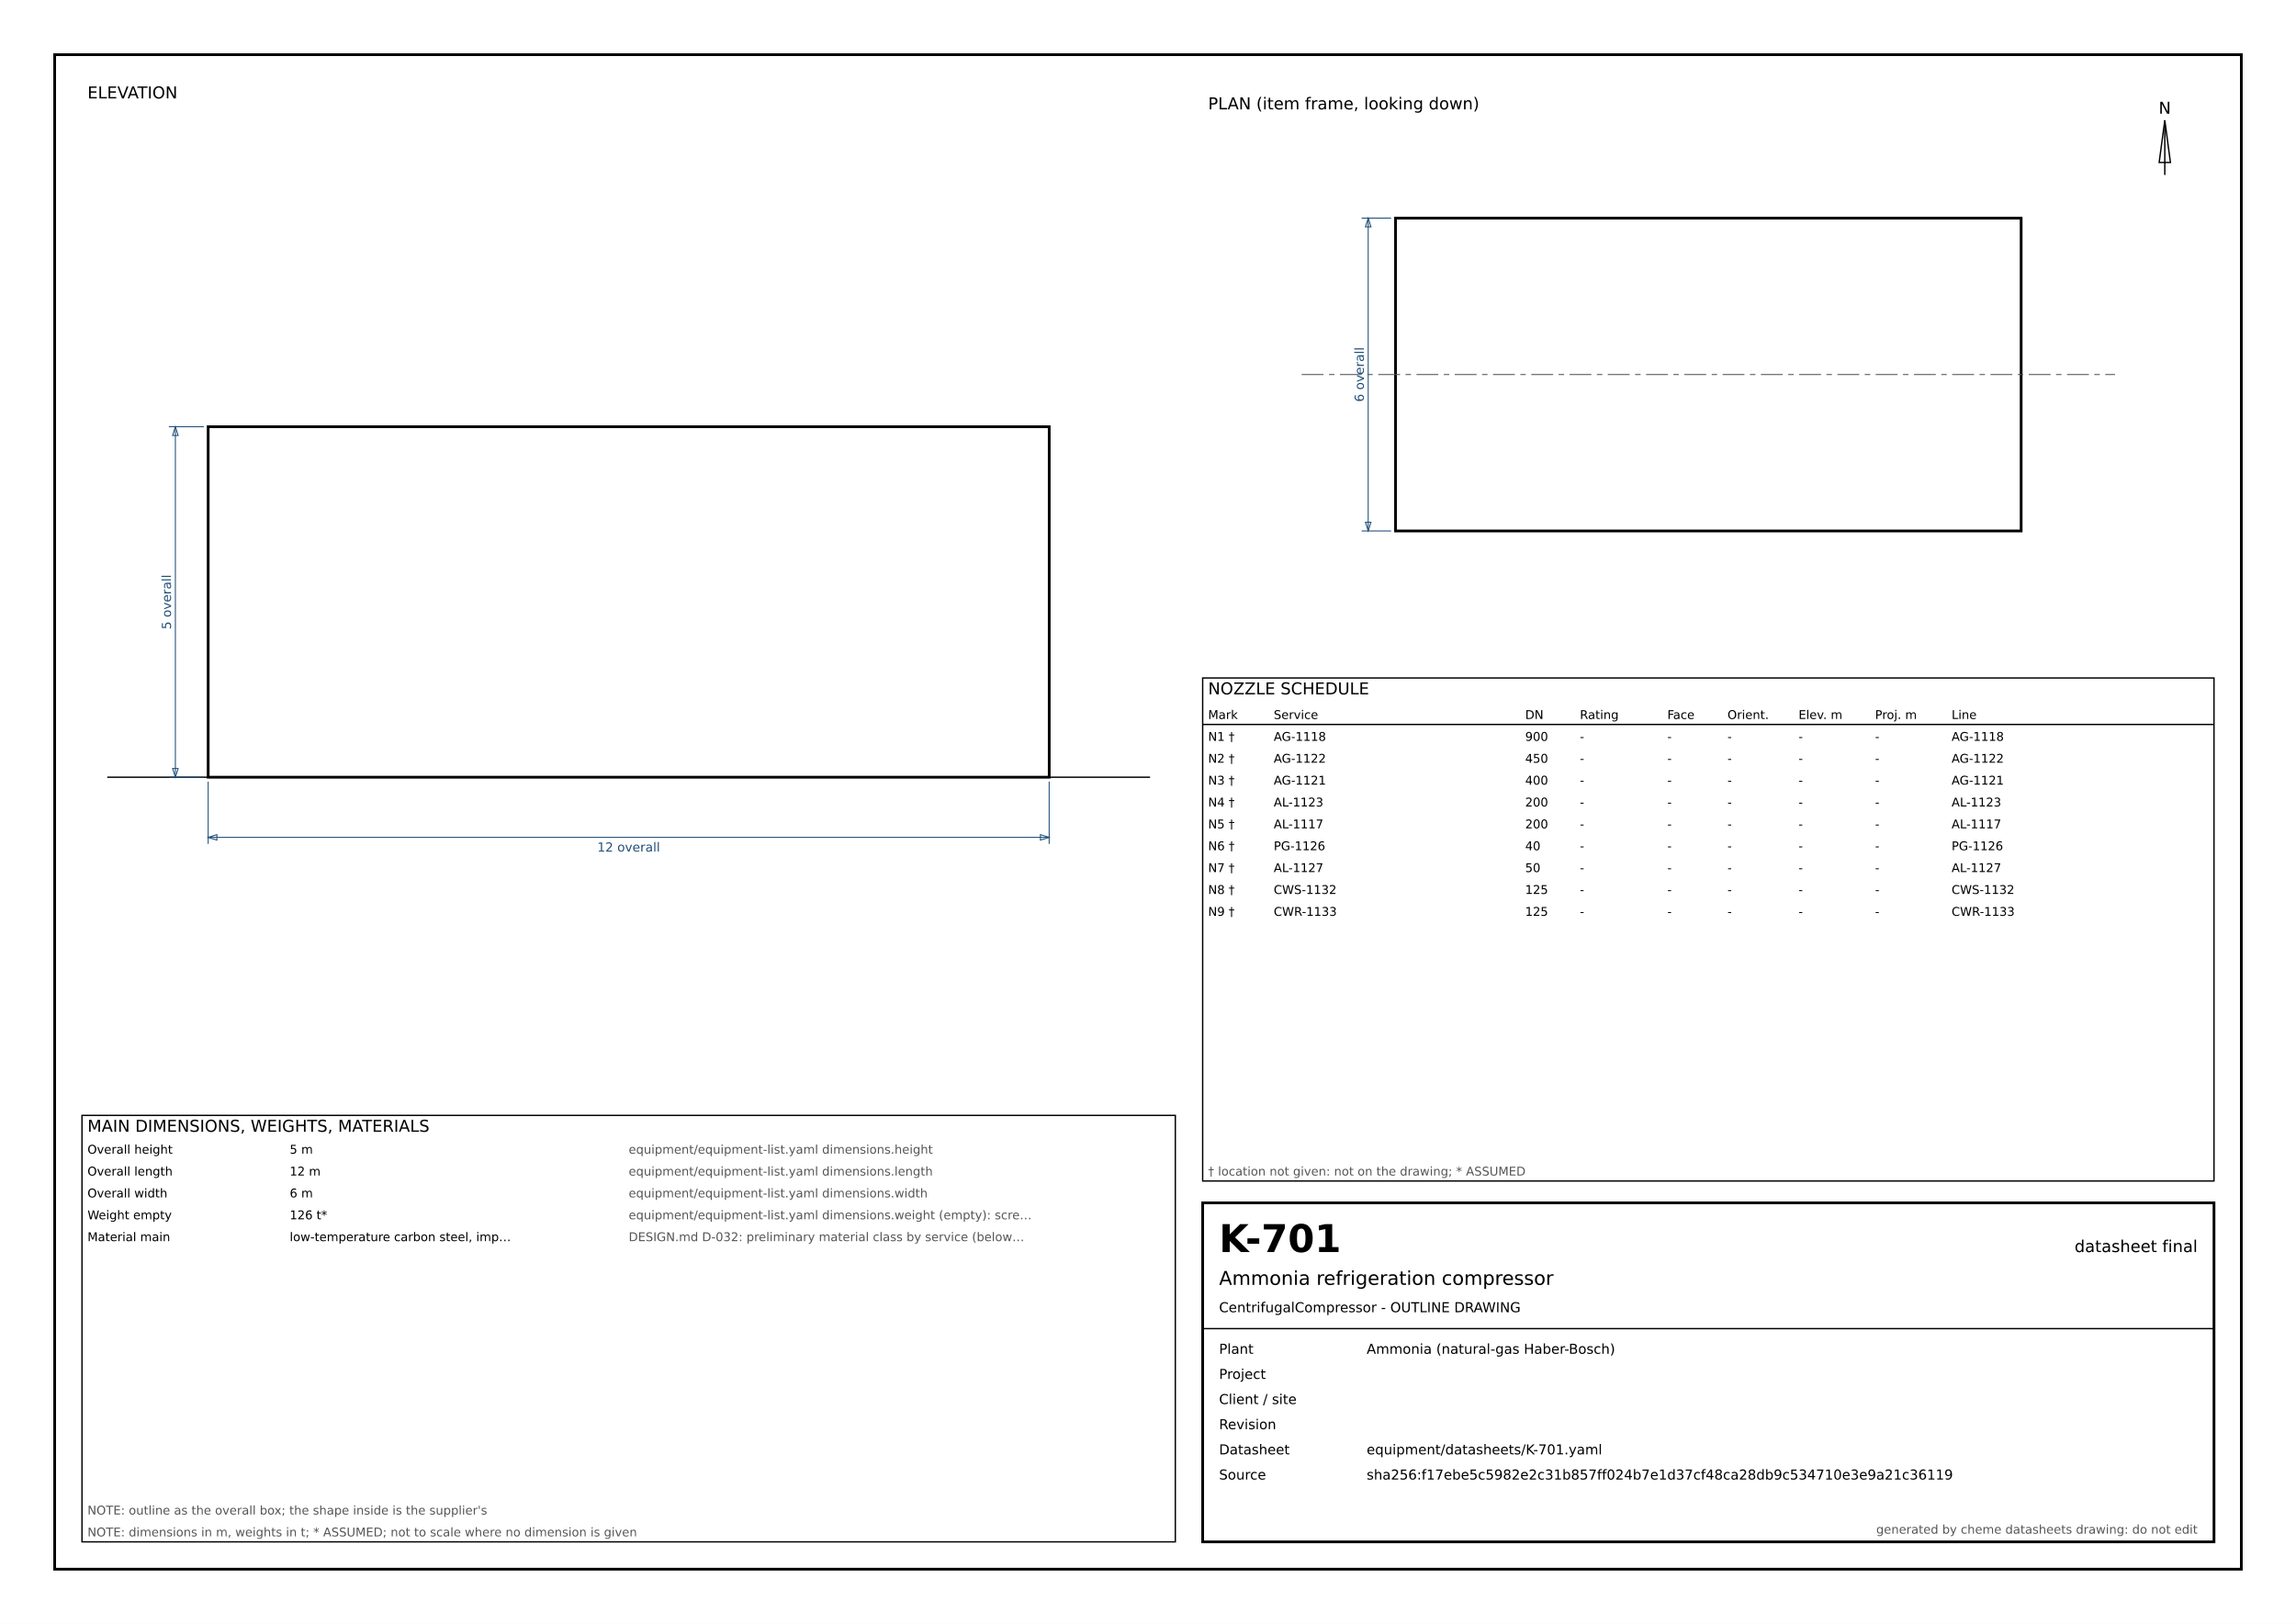
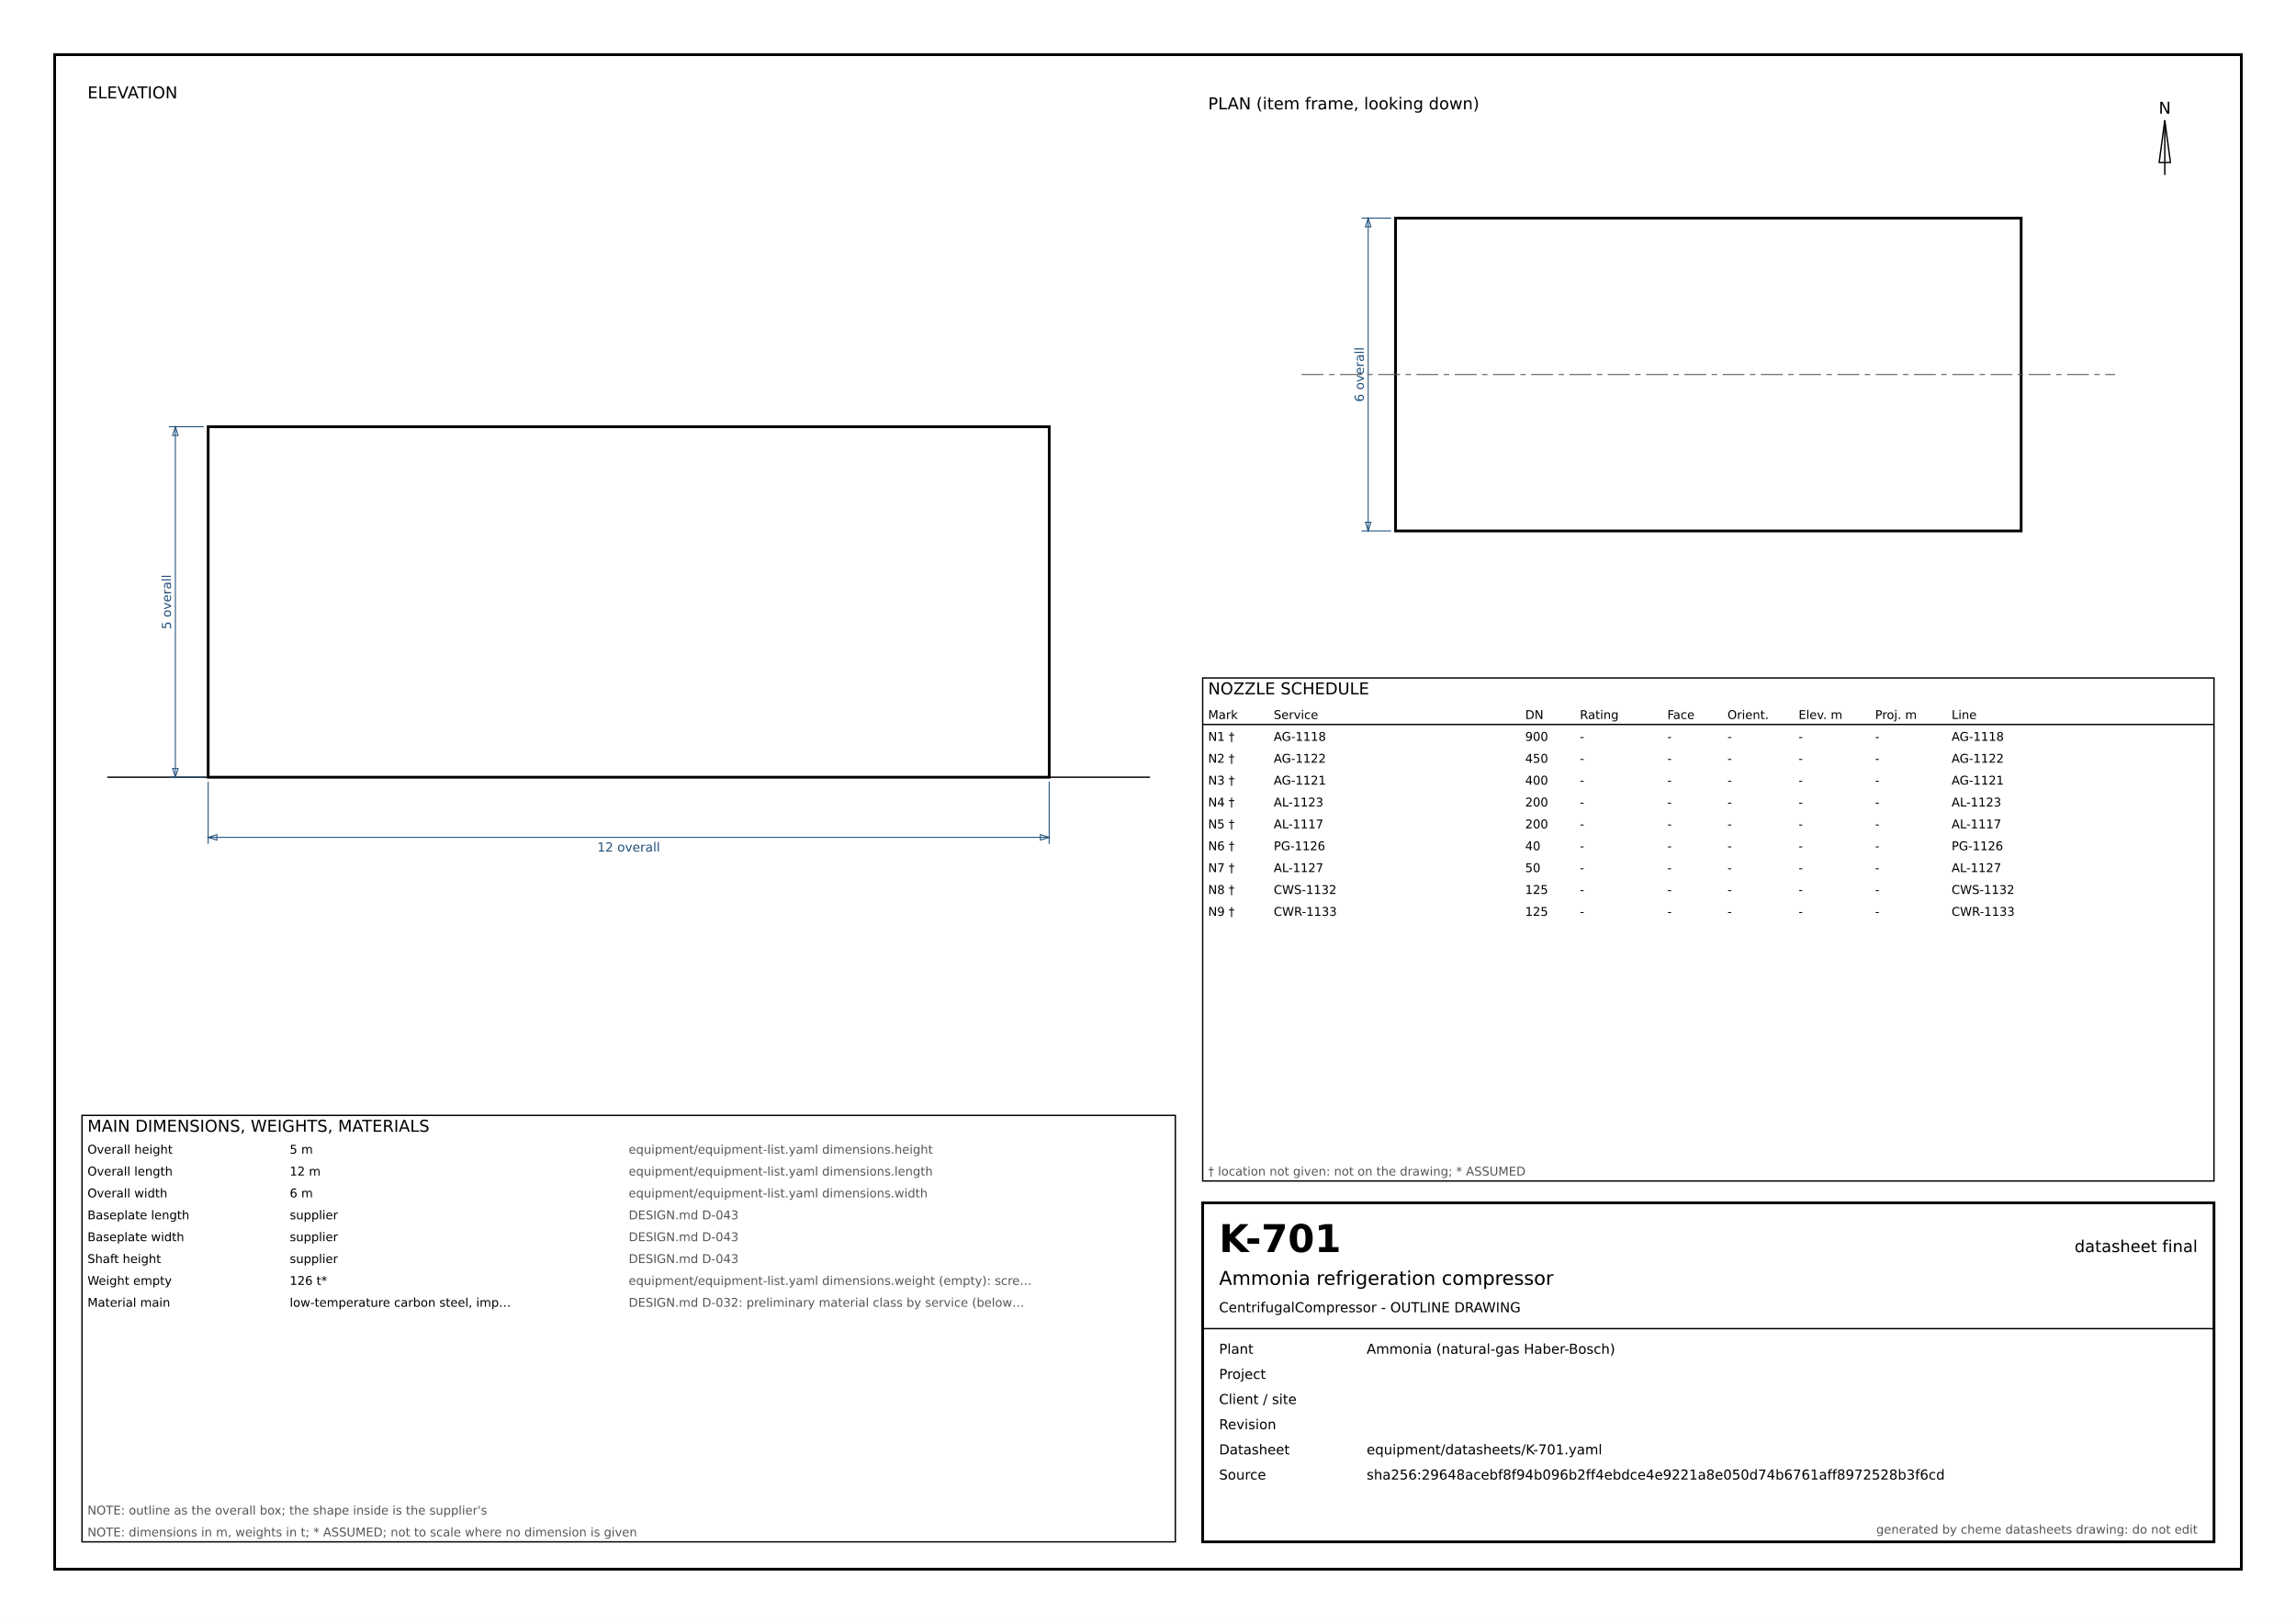
<svg xmlns="http://www.w3.org/2000/svg" width="420mm" height="297mm" viewBox="0 0 420 297">
  <style>
.frame{fill:none;stroke:#000;stroke-width:0.5}
.thin{fill:none;stroke:#000;stroke-width:0.25}
.outline{fill:#fff;stroke:#000;stroke-width:0.5}
.hidden{fill:none;stroke:#000;stroke-width:0.25;stroke-dasharray:1.5 1}
.centre{fill:none;stroke:#555;stroke-width:0.18;stroke-dasharray:4 1 1 1}
.tl{fill:none;stroke:#555;stroke-width:0.18;stroke-dasharray:2 1}
.dim{fill:none;stroke:#1f4e79;stroke-width:0.18}
.nozzle{fill:#fff;stroke:#b71c1c;stroke-width:0.35}
.section{fill:none;stroke:#2e7d32;stroke-width:0.25;stroke-dasharray:2 1}
text{font-family:'DejaVu Sans',Arial,Helvetica,sans-serif;fill:#000}
.t2{font-size:2.2px}.t25{font-size:2.5px}.t3{font-size:3px}.t35{font-size:3.5px}
.t5{font-size:5px;font-weight:bold}.t7{font-size:7px;font-weight:bold}
.dimt{font-size:2.3px;fill:#1f4e79}.nt{font-size:2.3px;fill:#b71c1c}
.note{font-size:2.2px;fill:#555}
.draft{font-size:40px;font-weight:bold;fill:#c62828;fill-opacity:0.12}
</style>
  <rect x="0" y="0" width="420" height="297" fill="#fff" />
  <rect x="10" y="10" width="400" height="277" class="frame" />
  <text x="16" y="18" class="t3" text-anchor="start">ELEVATION</text>
  <rect x="38.08" y="78.05" width="153.85" height="64.1" class="outline" />
  <line x1="19.62" y1="142.15" x2="210.38" y2="142.15" class="thin" />
  <line x1="38.08" y1="142.95" x2="38.08" y2="154.35" class="dim" />
  <line x1="191.92" y1="142.95" x2="191.92" y2="154.35" class="dim" />
  <line x1="38.08" y1="153.15" x2="191.92" y2="153.15" class="dim" />
  <path d="M38.08,153.15 l1.6,0.5 l0,-1 z" class="dim" />
  <path d="M191.92,153.15 l-1.6,0.5 l0,-1 z" class="dim" />
  <text x="115" y="155.75" class="dimt" text-anchor="middle">12 overall</text>
  <line x1="37.28" y1="142.15" x2="30.88" y2="142.15" class="dim" />
  <line x1="37.28" y1="78.05" x2="30.88" y2="78.05" class="dim" />
  <line x1="32.08" y1="142.15" x2="32.08" y2="78.05" class="dim" />
  <path d="M32.08,142.15 l0.5,-1.6 l-1,0 z" class="dim" />
  <path d="M32.08,78.05 l0.5,1.6 l-1,0 z" class="dim" />
  <text x="31.28" y="110.1" class="dimt" text-anchor="middle" transform="rotate(-90 31.28 110.1)">5 overall</text>
  <rect x="255.28" y="39.89" width="114.44" height="57.22" class="outline" />
  <line x1="254.48" y1="97.11" x2="249.08" y2="97.11" class="dim" />
  <line x1="254.48" y1="39.89" x2="249.08" y2="39.89" class="dim" />
  <line x1="250.28" y1="97.11" x2="250.28" y2="39.89" class="dim" />
  <path d="M250.28,97.11 l0.5,-1.6 l-1,0 z" class="dim" />
  <path d="M250.28,39.89 l0.5,1.6 l-1,0 z" class="dim" />
  <text x="249.48" y="68.5" class="dimt" text-anchor="middle" transform="rotate(-90 249.48 68.5)">6 overall</text>
  <line x1="238.11" y1="68.5" x2="386.89" y2="68.5" class="centre" />
  <line x1="396" y1="32" x2="396" y2="22" class="thin" />
  <path d="M396,22 L394.97,29.71 L397.03,29.71 z" class="thin" />
  <text x="396" y="20.8" class="t3" text-anchor="middle">N</text>
  <text x="221" y="20" class="t3" text-anchor="start">PLAN (item frame, looking down)</text>
  <text x="221" y="127" class="t3" text-anchor="start">NOZZLE SCHEDULE</text>
  <text x="221" y="131.5" class="t2" text-anchor="start">Mark</text>
  <text x="233" y="131.5" class="t2" text-anchor="start">Service</text>
  <text x="279" y="131.5" class="t2" text-anchor="start">DN</text>
  <text x="289" y="131.5" class="t2" text-anchor="start">Rating</text>
  <text x="305" y="131.5" class="t2" text-anchor="start">Face</text>
  <text x="316" y="131.5" class="t2" text-anchor="start">Orient.</text>
  <text x="329" y="131.5" class="t2" text-anchor="start">Elev. m</text>
  <text x="343" y="131.5" class="t2" text-anchor="start">Proj. m</text>
  <text x="357" y="131.5" class="t2" text-anchor="start">Line</text>
  <line x1="220" y1="132.5" x2="405" y2="132.5" class="thin" />
  <text x="221" y="135.5" class="t2" text-anchor="start">N1 †</text>
  <text x="233" y="135.5" class="t2" text-anchor="start">AG-1118</text>
  <text x="279" y="135.5" class="t2" text-anchor="start">900</text>
  <text x="289" y="135.5" class="t2" text-anchor="start">-</text>
  <text x="305" y="135.5" class="t2" text-anchor="start">-</text>
  <text x="316" y="135.5" class="t2" text-anchor="start">-</text>
  <text x="329" y="135.5" class="t2" text-anchor="start">-</text>
  <text x="343" y="135.5" class="t2" text-anchor="start">-</text>
  <text x="357" y="135.5" class="t2" text-anchor="start">AG-1118</text>
  <text x="221" y="139.5" class="t2" text-anchor="start">N2 †</text>
  <text x="233" y="139.5" class="t2" text-anchor="start">AG-1122</text>
  <text x="279" y="139.5" class="t2" text-anchor="start">450</text>
  <text x="289" y="139.5" class="t2" text-anchor="start">-</text>
  <text x="305" y="139.5" class="t2" text-anchor="start">-</text>
  <text x="316" y="139.5" class="t2" text-anchor="start">-</text>
  <text x="329" y="139.5" class="t2" text-anchor="start">-</text>
  <text x="343" y="139.5" class="t2" text-anchor="start">-</text>
  <text x="357" y="139.5" class="t2" text-anchor="start">AG-1122</text>
  <text x="221" y="143.5" class="t2" text-anchor="start">N3 †</text>
  <text x="233" y="143.5" class="t2" text-anchor="start">AG-1121</text>
  <text x="279" y="143.5" class="t2" text-anchor="start">400</text>
  <text x="289" y="143.5" class="t2" text-anchor="start">-</text>
  <text x="305" y="143.5" class="t2" text-anchor="start">-</text>
  <text x="316" y="143.5" class="t2" text-anchor="start">-</text>
  <text x="329" y="143.5" class="t2" text-anchor="start">-</text>
  <text x="343" y="143.5" class="t2" text-anchor="start">-</text>
  <text x="357" y="143.5" class="t2" text-anchor="start">AG-1121</text>
  <text x="221" y="147.5" class="t2" text-anchor="start">N4 †</text>
  <text x="233" y="147.5" class="t2" text-anchor="start">AL-1123</text>
  <text x="279" y="147.5" class="t2" text-anchor="start">200</text>
  <text x="289" y="147.5" class="t2" text-anchor="start">-</text>
  <text x="305" y="147.5" class="t2" text-anchor="start">-</text>
  <text x="316" y="147.5" class="t2" text-anchor="start">-</text>
  <text x="329" y="147.5" class="t2" text-anchor="start">-</text>
  <text x="343" y="147.5" class="t2" text-anchor="start">-</text>
  <text x="357" y="147.5" class="t2" text-anchor="start">AL-1123</text>
  <text x="221" y="151.5" class="t2" text-anchor="start">N5 †</text>
  <text x="233" y="151.5" class="t2" text-anchor="start">AL-1117</text>
  <text x="279" y="151.5" class="t2" text-anchor="start">200</text>
  <text x="289" y="151.5" class="t2" text-anchor="start">-</text>
  <text x="305" y="151.5" class="t2" text-anchor="start">-</text>
  <text x="316" y="151.5" class="t2" text-anchor="start">-</text>
  <text x="329" y="151.5" class="t2" text-anchor="start">-</text>
  <text x="343" y="151.5" class="t2" text-anchor="start">-</text>
  <text x="357" y="151.5" class="t2" text-anchor="start">AL-1117</text>
  <text x="221" y="155.5" class="t2" text-anchor="start">N6 †</text>
  <text x="233" y="155.5" class="t2" text-anchor="start">PG-1126</text>
  <text x="279" y="155.5" class="t2" text-anchor="start">40</text>
  <text x="289" y="155.5" class="t2" text-anchor="start">-</text>
  <text x="305" y="155.5" class="t2" text-anchor="start">-</text>
  <text x="316" y="155.5" class="t2" text-anchor="start">-</text>
  <text x="329" y="155.5" class="t2" text-anchor="start">-</text>
  <text x="343" y="155.5" class="t2" text-anchor="start">-</text>
  <text x="357" y="155.5" class="t2" text-anchor="start">PG-1126</text>
  <text x="221" y="159.5" class="t2" text-anchor="start">N7 †</text>
  <text x="233" y="159.5" class="t2" text-anchor="start">AL-1127</text>
  <text x="279" y="159.5" class="t2" text-anchor="start">50</text>
  <text x="289" y="159.5" class="t2" text-anchor="start">-</text>
  <text x="305" y="159.5" class="t2" text-anchor="start">-</text>
  <text x="316" y="159.5" class="t2" text-anchor="start">-</text>
  <text x="329" y="159.5" class="t2" text-anchor="start">-</text>
  <text x="343" y="159.5" class="t2" text-anchor="start">-</text>
  <text x="357" y="159.5" class="t2" text-anchor="start">AL-1127</text>
  <text x="221" y="163.5" class="t2" text-anchor="start">N8 †</text>
  <text x="233" y="163.5" class="t2" text-anchor="start">CWS-1132</text>
  <text x="279" y="163.5" class="t2" text-anchor="start">125</text>
  <text x="289" y="163.5" class="t2" text-anchor="start">-</text>
  <text x="305" y="163.5" class="t2" text-anchor="start">-</text>
  <text x="316" y="163.5" class="t2" text-anchor="start">-</text>
  <text x="329" y="163.5" class="t2" text-anchor="start">-</text>
  <text x="343" y="163.5" class="t2" text-anchor="start">-</text>
  <text x="357" y="163.5" class="t2" text-anchor="start">CWS-1132</text>
  <text x="221" y="167.5" class="t2" text-anchor="start">N9 †</text>
  <text x="233" y="167.5" class="t2" text-anchor="start">CWR-1133</text>
  <text x="279" y="167.5" class="t2" text-anchor="start">125</text>
  <text x="289" y="167.5" class="t2" text-anchor="start">-</text>
  <text x="305" y="167.5" class="t2" text-anchor="start">-</text>
  <text x="316" y="167.5" class="t2" text-anchor="start">-</text>
  <text x="329" y="167.5" class="t2" text-anchor="start">-</text>
  <text x="343" y="167.5" class="t2" text-anchor="start">-</text>
  <text x="357" y="167.5" class="t2" text-anchor="start">CWR-1133</text>
  <text x="221" y="215" class="note" text-anchor="start">† location not given: not on the drawing; * ASSUMED</text>
  <rect x="220" y="124" width="185" height="92" class="thin" />
  <text x="16" y="207" class="t3" text-anchor="start">MAIN DIMENSIONS, WEIGHTS, MATERIALS</text>
  <text x="16" y="211" class="t2" text-anchor="start">Overall height</text>
  <text x="53" y="211" class="t2" text-anchor="start">5 m</text>
  <text x="115" y="211" class="note" text-anchor="start">equipment/equipment-list.yaml dimensions.height</text>
  <text x="16" y="215" class="t2" text-anchor="start">Overall length</text>
  <text x="53" y="215" class="t2" text-anchor="start">12 m</text>
  <text x="115" y="215" class="note" text-anchor="start">equipment/equipment-list.yaml dimensions.length</text>
  <text x="16" y="219" class="t2" text-anchor="start">Overall width</text>
  <text x="53" y="219" class="t2" text-anchor="start">6 m</text>
  <text x="115" y="219" class="note" text-anchor="start">equipment/equipment-list.yaml dimensions.width</text>
-   <text x="16" y="223" class="t2" text-anchor="start">Weight empty</text>
-   <text x="53" y="223" class="t2" text-anchor="start">126 t*</text>
-   <text x="115" y="223" class="note" text-anchor="start">equipment/equipment-list.yaml dimensions.weight (empty): scre…</text>
-   <text x="16" y="227" class="t2" text-anchor="start">Material main</text>
-   <text x="53" y="227" class="t2" text-anchor="start">low-temperature carbon steel, imp…</text>
-   <text x="115" y="227" class="note" text-anchor="start">DESIGN.md D-032: preliminary material class by service (below…</text>
+   <text x="16" y="223" class="t2" text-anchor="start">Baseplate length</text>
+   <text x="53" y="223" class="t2" text-anchor="start">supplier</text>
+   <text x="115" y="223" class="note" text-anchor="start">DESIGN.md D-043</text>
+   <text x="16" y="227" class="t2" text-anchor="start">Baseplate width</text>
+   <text x="53" y="227" class="t2" text-anchor="start">supplier</text>
+   <text x="115" y="227" class="note" text-anchor="start">DESIGN.md D-043</text>
+   <text x="16" y="231" class="t2" text-anchor="start">Shaft height</text>
+   <text x="53" y="231" class="t2" text-anchor="start">supplier</text>
+   <text x="115" y="231" class="note" text-anchor="start">DESIGN.md D-043</text>
+   <text x="16" y="235" class="t2" text-anchor="start">Weight empty</text>
+   <text x="53" y="235" class="t2" text-anchor="start">126 t*</text>
+   <text x="115" y="235" class="note" text-anchor="start">equipment/equipment-list.yaml dimensions.weight (empty): scre…</text>
+   <text x="16" y="239" class="t2" text-anchor="start">Material main</text>
+   <text x="53" y="239" class="t2" text-anchor="start">low-temperature carbon steel, imp…</text>
+   <text x="115" y="239" class="note" text-anchor="start">DESIGN.md D-032: preliminary material class by service (below…</text>
  <text x="16" y="277" class="note" text-anchor="start">NOTE: outline as the overall box; the shape inside is the supplier's</text>
  <text x="16" y="281" class="note" text-anchor="start">NOTE: dimensions in m, weights in t; * ASSUMED; not to scale where no dimension is given</text>
  <rect x="15" y="204" width="200" height="78" class="thin" />
  <rect x="220" y="220" width="185" height="62" class="frame" />
  <text x="223" y="229" class="t7" text-anchor="start">K-701</text>
  <text x="223" y="235" class="t35" text-anchor="start">Ammonia refrigeration compressor</text>
  <text x="223" y="240" class="t25" text-anchor="start">CentrifugalCompressor - OUTLINE DRAWING</text>
  <line x1="220" y1="243" x2="405" y2="243" class="thin" />
  <text x="223" y="247.6" class="t25" text-anchor="start">Plant</text>
  <text x="250" y="247.6" class="t25" text-anchor="start">Ammonia (natural-gas Haber-Bosch)</text>
  <text x="223" y="252.2" class="t25" text-anchor="start">Project</text>
  <text x="250" y="252.2" class="t25" text-anchor="start" />
  <text x="223" y="256.8" class="t25" text-anchor="start">Client / site</text>
  <text x="250" y="256.8" class="t25" text-anchor="start" />
  <text x="223" y="261.4" class="t25" text-anchor="start">Revision</text>
  <text x="250" y="261.4" class="t25" text-anchor="start" />
  <text x="223" y="266" class="t25" text-anchor="start">Datasheet</text>
  <text x="250" y="266" class="t25" text-anchor="start">equipment/datasheets/K-701.yaml</text>
  <text x="223" y="270.6" class="t25" text-anchor="start">Source</text>
-   <text x="250" y="270.6" class="t25" text-anchor="start">sha256:f17ebe5c5982e2c31b857ff024b7e1d37cf48ca28db9c534710e3e9a21c36119</text>
+   <text x="250" y="270.6" class="t25" text-anchor="start">sha256:29648acebf8f94b096b2ff4ebdce4e9221a8e050d74b6761aff8972528b3f6cd</text>
  <text x="402" y="229" class="t3" text-anchor="end">datasheet final</text>
  <text x="402" y="280.5" class="note" text-anchor="end">generated by cheme datasheets drawing: do not edit</text>
</svg>
